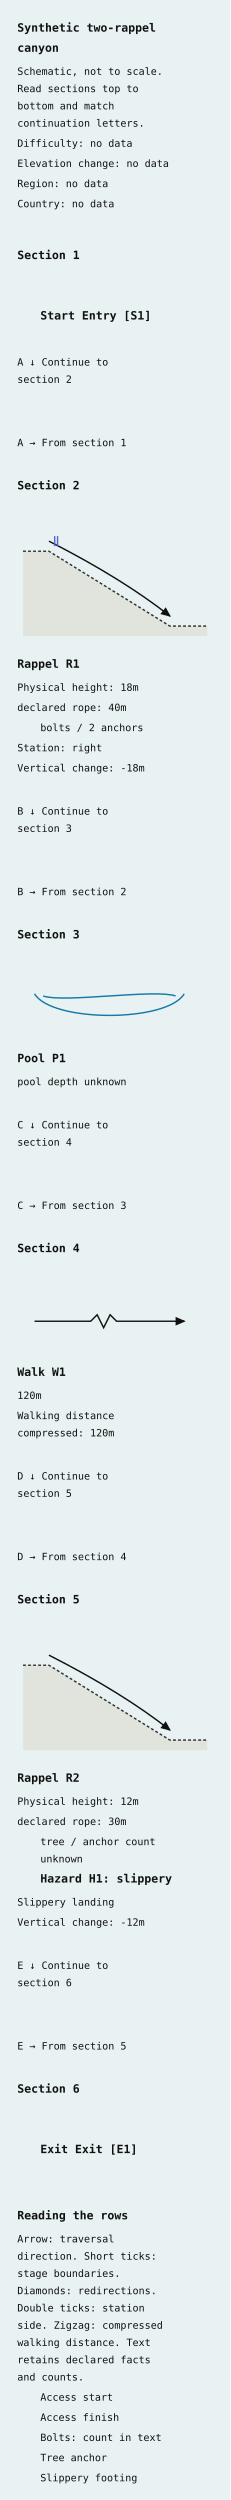
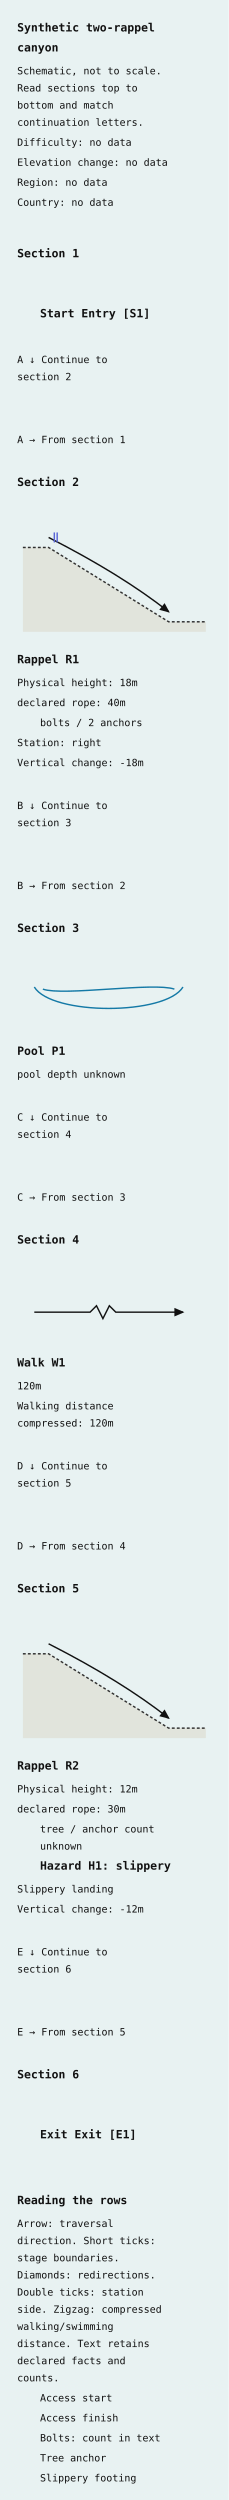
- <svg xmlns="http://www.w3.org/2000/svg" role="img" lang="en" xml:lang="en" aria-labelledby="canyon-minimal-320-title" aria-describedby="canyon-minimal-320-description" viewBox="0 0 320 3474" width="320" height="3474" style="max-width: none; min-width: 320px; height: auto;" data-vrl-flow="rows">
+ <svg xmlns="http://www.w3.org/2000/svg" role="img" lang="en" xml:lang="en" aria-labelledby="canyon-minimal-320-title" aria-describedby="canyon-minimal-320-description" viewBox="0 0 320 3498" width="320" height="3498" style="max-width: none; min-width: 320px; height: auto;" data-vrl-flow="rows">
  <defs>
    <marker id="canyon-minimal-320-arrow" markerWidth="8" markerHeight="8" refX="6" refY="3" orient="auto" markerUnits="strokeWidth">
      <path d="M0,0 L0,6 L7,3 z" fill="#111111" />
    </marker>
  </defs>
-   <rect x="0" y="0" width="320" height="3474" fill="#e8f2f2" />
+   <rect x="0" y="0" width="320" height="3498" fill="#e8f2f2" />
  <text x="24" y="44" font-family="ui-monospace, monospace" font-size="16" font-weight="700" fill="#111111" xml:space="preserve">Synthetic two-rappel </text>
  <text x="24" y="72" font-family="ui-monospace, monospace" font-size="16" font-weight="700" fill="#111111" xml:space="preserve">canyon</text>
  <text x="24" y="104" font-family="ui-monospace, monospace" font-size="14" font-weight="400" fill="#111111" xml:space="preserve">Schematic, not to scale. </text>
  <text x="24" y="128" font-family="ui-monospace, monospace" font-size="14" font-weight="400" fill="#111111" xml:space="preserve">Read sections top to </text>
  <text x="24" y="152" font-family="ui-monospace, monospace" font-size="14" font-weight="400" fill="#111111" xml:space="preserve">bottom and match </text>
  <text x="24" y="176" font-family="ui-monospace, monospace" font-size="14" font-weight="400" fill="#111111" xml:space="preserve">continuation letters.</text>
  <text x="24" y="204" font-family="ui-monospace, monospace" font-size="14" font-weight="400" fill="#111111" xml:space="preserve">Difficulty: no data</text>
  <text x="24" y="232" font-family="ui-monospace, monospace" font-size="14" font-weight="400" fill="#111111" xml:space="preserve">Elevation change: no data</text>
  <text x="24" y="260" font-family="ui-monospace, monospace" font-size="14" font-weight="400" fill="#111111" xml:space="preserve">Region: no data</text>
  <text x="24" y="288" font-family="ui-monospace, monospace" font-size="14" font-weight="400" fill="#111111" xml:space="preserve">Country: no data</text>
  <g class="vrl-row" data-section="1" data-elements="0">
    <text x="24" y="360" font-family="ui-monospace, monospace" font-size="16" font-weight="700" fill="#111111" xml:space="preserve">Section 1</text>
    <text x="56" y="444" font-family="ui-monospace, monospace" font-size="16" font-weight="700" fill="#111111" xml:space="preserve" data-element="0">Start Entry [S1]</text>
    <g class="vrl-continuation" data-code="A" data-role="out" data-section="2">
      <text x="24" y="508" font-family="ui-monospace, monospace" font-size="14" font-weight="400" fill="#111111" xml:space="preserve">A ↓ Continue to </text>
      <text x="24" y="532" font-family="ui-monospace, monospace" font-size="14" font-weight="400" fill="#111111" xml:space="preserve">section 2</text>
    </g>
  </g>
  <g class="vrl-row" data-section="2" data-elements="1">
    <g class="vrl-continuation" data-code="A" data-role="in" data-section="1">
      <text x="24" y="620" font-family="ui-monospace, monospace" font-size="14" font-weight="400" fill="#111111" xml:space="preserve">A → From section 1</text>
    </g>
    <text x="24" y="680" font-family="ui-monospace, monospace" font-size="16" font-weight="700" fill="#111111" xml:space="preserve">Section 2</text>
    <path class="vrl-row-wash" d="M 32 766 L 68 766 L 236 870 L 288 870 L 288 884 L 32 884 Z" fill="#d8d1bb" fill-opacity="0.4" stroke="none" stroke-width="2" />
    <path class="vrl-row-contour" d="M 32 766 L 68 766 L 236 870 L 288 870" fill="none" fill-opacity="0.4" stroke="#303030" stroke-width="2" stroke-dasharray="4 3" />
    <path class="vrl-row-technical" d="M 68 752 C 136 786.667 192 821.333 236 856" fill="none" fill-opacity="0.4" stroke="#111111" stroke-width="2" marker-end="url(#canyon-minimal-320-arrow)" />
    <path class="vrl-row-station" d="M 76 745 L 76 759" fill="none" fill-opacity="0.4" stroke="#5865d6" stroke-width="2" />
    <path class="vrl-row-station" d="M 80 745 L 80 759" fill="none" fill-opacity="0.4" stroke="#5865d6" stroke-width="2" />
    <text x="24" y="928" font-family="ui-monospace, monospace" font-size="16" font-weight="700" fill="#111111" xml:space="preserve" data-element="1">Rappel R1</text>
    <text x="24" y="960" font-family="ui-monospace, monospace" font-size="14" font-weight="400" fill="#111111" xml:space="preserve" data-element="1">Physical height: 18m</text>
    <text x="24" y="988" font-family="ui-monospace, monospace" font-size="14" font-weight="400" fill="#111111" xml:space="preserve" data-element="1">declared rope: 40m</text>
    <text x="56" y="1016" font-family="ui-monospace, monospace" font-size="14" font-weight="400" fill="#111111" xml:space="preserve" data-element="1">bolts / 2 anchors</text>
    <text x="24" y="1044" font-family="ui-monospace, monospace" font-size="14" font-weight="400" fill="#111111" xml:space="preserve" data-element="1">Station: right</text>
    <text x="24" y="1072" font-family="ui-monospace, monospace" font-size="14" font-weight="400" fill="#111111" xml:space="preserve" data-element="1">Vertical change: -18m</text>
    <g class="vrl-continuation" data-code="B" data-role="out" data-section="3">
      <text x="24" y="1132" font-family="ui-monospace, monospace" font-size="14" font-weight="400" fill="#111111" xml:space="preserve">B ↓ Continue to </text>
      <text x="24" y="1156" font-family="ui-monospace, monospace" font-size="14" font-weight="400" fill="#111111" xml:space="preserve">section 3</text>
    </g>
  </g>
  <g class="vrl-row" data-section="3" data-elements="2">
    <g class="vrl-continuation" data-code="B" data-role="in" data-section="2">
      <text x="24" y="1244" font-family="ui-monospace, monospace" font-size="14" font-weight="400" fill="#111111" xml:space="preserve">B → From section 2</text>
    </g>
    <text x="24" y="1304" font-family="ui-monospace, monospace" font-size="16" font-weight="700" fill="#111111" xml:space="preserve">Section 3</text>
    <path class="vrl-row-pool" d="M 48 1381 C 72 1421 232 1421 256 1381" fill="none" fill-opacity="0.4" stroke="#1479a6" stroke-width="2" />
    <path class="vrl-row-water" d="M 60 1384 C 88 1394 216 1374 244 1384" fill="none" fill-opacity="0.4" stroke="#1479a6" stroke-width="2" />
    <text x="24" y="1476" font-family="ui-monospace, monospace" font-size="16" font-weight="700" fill="#111111" xml:space="preserve" data-element="2">Pool P1</text>
    <text x="24" y="1508" font-family="ui-monospace, monospace" font-size="14" font-weight="400" fill="#111111" xml:space="preserve" data-element="2">pool depth unknown</text>
    <g class="vrl-continuation" data-code="C" data-role="out" data-section="4">
      <text x="24" y="1568" font-family="ui-monospace, monospace" font-size="14" font-weight="400" fill="#111111" xml:space="preserve">C ↓ Continue to </text>
      <text x="24" y="1592" font-family="ui-monospace, monospace" font-size="14" font-weight="400" fill="#111111" xml:space="preserve">section 4</text>
    </g>
  </g>
  <g class="vrl-row" data-section="4" data-elements="3">
    <g class="vrl-continuation" data-code="C" data-role="in" data-section="3">
      <text x="24" y="1680" font-family="ui-monospace, monospace" font-size="14" font-weight="400" fill="#111111" xml:space="preserve">C → From section 3</text>
    </g>
    <text x="24" y="1740" font-family="ui-monospace, monospace" font-size="16" font-weight="700" fill="#111111" xml:space="preserve">Section 4</text>
    <path class="vrl-row-distance-break" d="M 48 1836 L 126 1836 L 135 1827 L 144 1845 L 153 1827 L 162 1836 L 256 1836" fill="none" fill-opacity="0.4" stroke="#111111" stroke-width="2" marker-end="url(#canyon-minimal-320-arrow)" />
    <text x="24" y="1912" font-family="ui-monospace, monospace" font-size="16" font-weight="700" fill="#111111" xml:space="preserve" data-element="3">Walk W1</text>
    <text x="24" y="1944" font-family="ui-monospace, monospace" font-size="14" font-weight="400" fill="#111111" xml:space="preserve" data-element="3">120m</text>
    <text x="24" y="1972" font-family="ui-monospace, monospace" font-size="14" font-weight="400" fill="#111111" xml:space="preserve" data-element="3">Walking distance </text>
    <text x="24" y="1996" font-family="ui-monospace, monospace" font-size="14" font-weight="400" fill="#111111" xml:space="preserve" data-element="3">compressed: 120m</text>
    <g class="vrl-continuation" data-code="D" data-role="out" data-section="5">
      <text x="24" y="2056" font-family="ui-monospace, monospace" font-size="14" font-weight="400" fill="#111111" xml:space="preserve">D ↓ Continue to </text>
      <text x="24" y="2080" font-family="ui-monospace, monospace" font-size="14" font-weight="400" fill="#111111" xml:space="preserve">section 5</text>
    </g>
  </g>
  <g class="vrl-row" data-section="5" data-elements="4,5">
    <g class="vrl-continuation" data-code="D" data-role="in" data-section="4">
      <text x="24" y="2168" font-family="ui-monospace, monospace" font-size="14" font-weight="400" fill="#111111" xml:space="preserve">D → From section 4</text>
    </g>
    <text x="24" y="2228" font-family="ui-monospace, monospace" font-size="16" font-weight="700" fill="#111111" xml:space="preserve">Section 5</text>
    <path class="vrl-row-wash" d="M 32 2314 L 68 2314 L 236 2418 L 288 2418 L 288 2432 L 32 2432 Z" fill="#d8d1bb" fill-opacity="0.4" stroke="none" stroke-width="2" />
    <path class="vrl-row-contour" d="M 32 2314 L 68 2314 L 236 2418 L 288 2418" fill="none" fill-opacity="0.4" stroke="#303030" stroke-width="2" stroke-dasharray="4 3" />
    <path class="vrl-row-technical" d="M 68 2300 C 136 2334.667 192 2369.333 236 2404" fill="none" fill-opacity="0.4" stroke="#111111" stroke-width="2" marker-end="url(#canyon-minimal-320-arrow)" />
    <text x="24" y="2476" font-family="ui-monospace, monospace" font-size="16" font-weight="700" fill="#111111" xml:space="preserve" data-element="4">Rappel R2</text>
    <text x="24" y="2508" font-family="ui-monospace, monospace" font-size="14" font-weight="400" fill="#111111" xml:space="preserve" data-element="4">Physical height: 12m</text>
    <text x="24" y="2536" font-family="ui-monospace, monospace" font-size="14" font-weight="400" fill="#111111" xml:space="preserve" data-element="4">declared rope: 30m</text>
    <text x="56" y="2564" font-family="ui-monospace, monospace" font-size="14" font-weight="400" fill="#111111" xml:space="preserve" data-element="4">tree / anchor count </text>
    <text x="56" y="2588" font-family="ui-monospace, monospace" font-size="14" font-weight="400" fill="#111111" xml:space="preserve" data-element="4">unknown</text>
    <text x="56" y="2616" font-family="ui-monospace, monospace" font-size="16" font-weight="700" fill="#111111" xml:space="preserve" data-element="5">Hazard H1: slippery</text>
    <text x="24" y="2648" font-family="ui-monospace, monospace" font-size="14" font-weight="400" fill="#111111" xml:space="preserve" data-element="5">Slippery landing</text>
    <text x="24" y="2676" font-family="ui-monospace, monospace" font-size="14" font-weight="400" fill="#111111" xml:space="preserve" data-element="4">Vertical change: -12m</text>
    <g class="vrl-continuation" data-code="E" data-role="out" data-section="6">
      <text x="24" y="2736" font-family="ui-monospace, monospace" font-size="14" font-weight="400" fill="#111111" xml:space="preserve">E ↓ Continue to </text>
      <text x="24" y="2760" font-family="ui-monospace, monospace" font-size="14" font-weight="400" fill="#111111" xml:space="preserve">section 6</text>
    </g>
  </g>
  <g class="vrl-row" data-section="6" data-elements="6">
    <g class="vrl-continuation" data-code="E" data-role="in" data-section="5">
      <text x="24" y="2848" font-family="ui-monospace, monospace" font-size="14" font-weight="400" fill="#111111" xml:space="preserve">E → From section 5</text>
    </g>
    <text x="24" y="2908" font-family="ui-monospace, monospace" font-size="16" font-weight="700" fill="#111111" xml:space="preserve">Section 6</text>
    <text x="56" y="2992" font-family="ui-monospace, monospace" font-size="16" font-weight="700" fill="#111111" xml:space="preserve" data-element="6">Exit Exit [E1]</text>
  </g>
  <text x="24" y="3084" font-family="ui-monospace, monospace" font-size="16" font-weight="700" fill="#111111" xml:space="preserve">Reading the rows</text>
  <text x="24" y="3116" font-family="ui-monospace, monospace" font-size="14" font-weight="400" fill="#111111" xml:space="preserve">Arrow: traversal </text>
  <text x="24" y="3140" font-family="ui-monospace, monospace" font-size="14" font-weight="400" fill="#111111" xml:space="preserve">direction. Short ticks: </text>
  <text x="24" y="3164" font-family="ui-monospace, monospace" font-size="14" font-weight="400" fill="#111111" xml:space="preserve">stage boundaries. </text>
  <text x="24" y="3188" font-family="ui-monospace, monospace" font-size="14" font-weight="400" fill="#111111" xml:space="preserve">Diamonds: redirections. </text>
  <text x="24" y="3212" font-family="ui-monospace, monospace" font-size="14" font-weight="400" fill="#111111" xml:space="preserve">Double ticks: station </text>
  <text x="24" y="3236" font-family="ui-monospace, monospace" font-size="14" font-weight="400" fill="#111111" xml:space="preserve">side. Zigzag: compressed </text>
-   <text x="24" y="3260" font-family="ui-monospace, monospace" font-size="14" font-weight="400" fill="#111111" xml:space="preserve">walking distance. Text </text>
-   <text x="24" y="3284" font-family="ui-monospace, monospace" font-size="14" font-weight="400" fill="#111111" xml:space="preserve">retains declared facts </text>
-   <text x="24" y="3308" font-family="ui-monospace, monospace" font-size="14" font-weight="400" fill="#111111" xml:space="preserve">and counts.</text>
-   <text x="56" y="3336" font-family="ui-monospace, monospace" font-size="14" font-weight="400" fill="#111111" xml:space="preserve">Access start</text>
-   <text x="56" y="3364" font-family="ui-monospace, monospace" font-size="14" font-weight="400" fill="#111111" xml:space="preserve">Access finish</text>
-   <text x="56" y="3392" font-family="ui-monospace, monospace" font-size="14" font-weight="400" fill="#111111" xml:space="preserve">Bolts: count in text</text>
-   <text x="56" y="3420" font-family="ui-monospace, monospace" font-size="14" font-weight="400" fill="#111111" xml:space="preserve">Tree anchor</text>
-   <text x="56" y="3448" font-family="ui-monospace, monospace" font-size="14" font-weight="400" fill="#111111" xml:space="preserve">Slippery footing</text>
+   <text x="24" y="3260" font-family="ui-monospace, monospace" font-size="14" font-weight="400" fill="#111111" xml:space="preserve">walking/swimming </text>
+   <text x="24" y="3284" font-family="ui-monospace, monospace" font-size="14" font-weight="400" fill="#111111" xml:space="preserve">distance. Text retains </text>
+   <text x="24" y="3308" font-family="ui-monospace, monospace" font-size="14" font-weight="400" fill="#111111" xml:space="preserve">declared facts and </text>
+   <text x="24" y="3332" font-family="ui-monospace, monospace" font-size="14" font-weight="400" fill="#111111" xml:space="preserve">counts.</text>
+   <text x="56" y="3360" font-family="ui-monospace, monospace" font-size="14" font-weight="400" fill="#111111" xml:space="preserve">Access start</text>
+   <text x="56" y="3388" font-family="ui-monospace, monospace" font-size="14" font-weight="400" fill="#111111" xml:space="preserve">Access finish</text>
+   <text x="56" y="3416" font-family="ui-monospace, monospace" font-size="14" font-weight="400" fill="#111111" xml:space="preserve">Bolts: count in text</text>
+   <text x="56" y="3444" font-family="ui-monospace, monospace" font-size="14" font-weight="400" fill="#111111" xml:space="preserve">Tree anchor</text>
+   <text x="56" y="3472" font-family="ui-monospace, monospace" font-size="14" font-weight="400" fill="#111111" xml:space="preserve">Slippery footing</text>
</svg>
